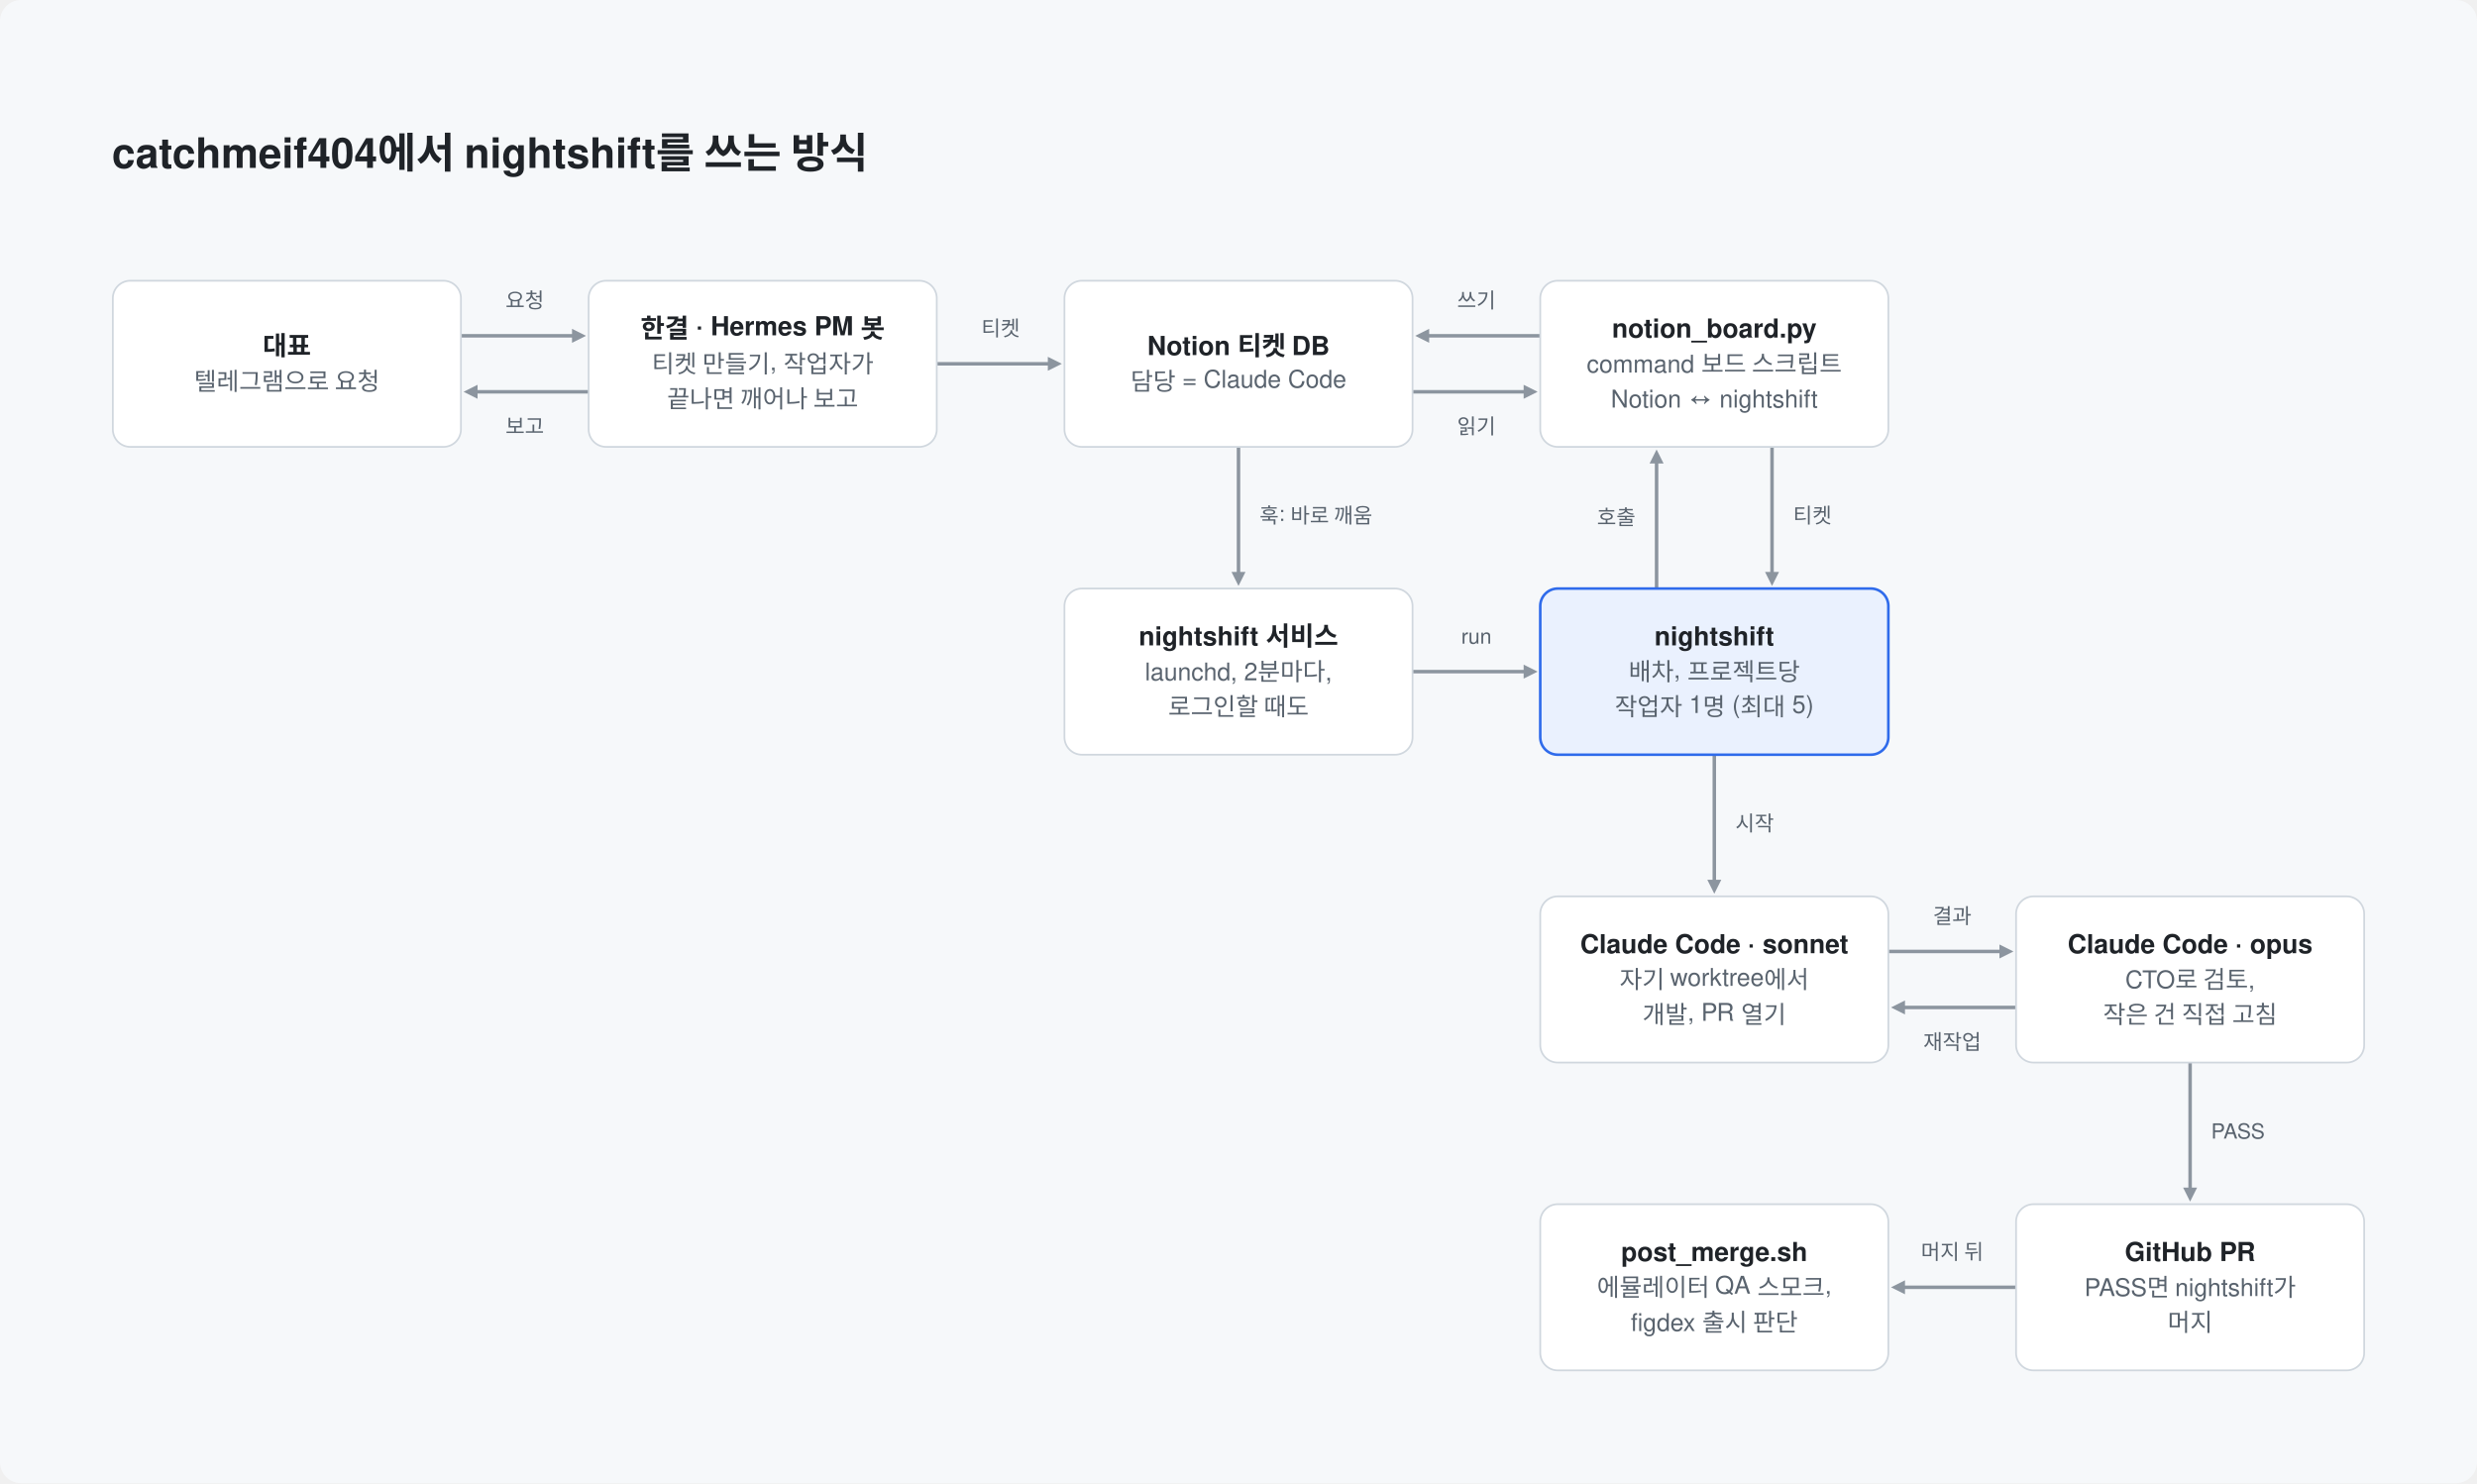
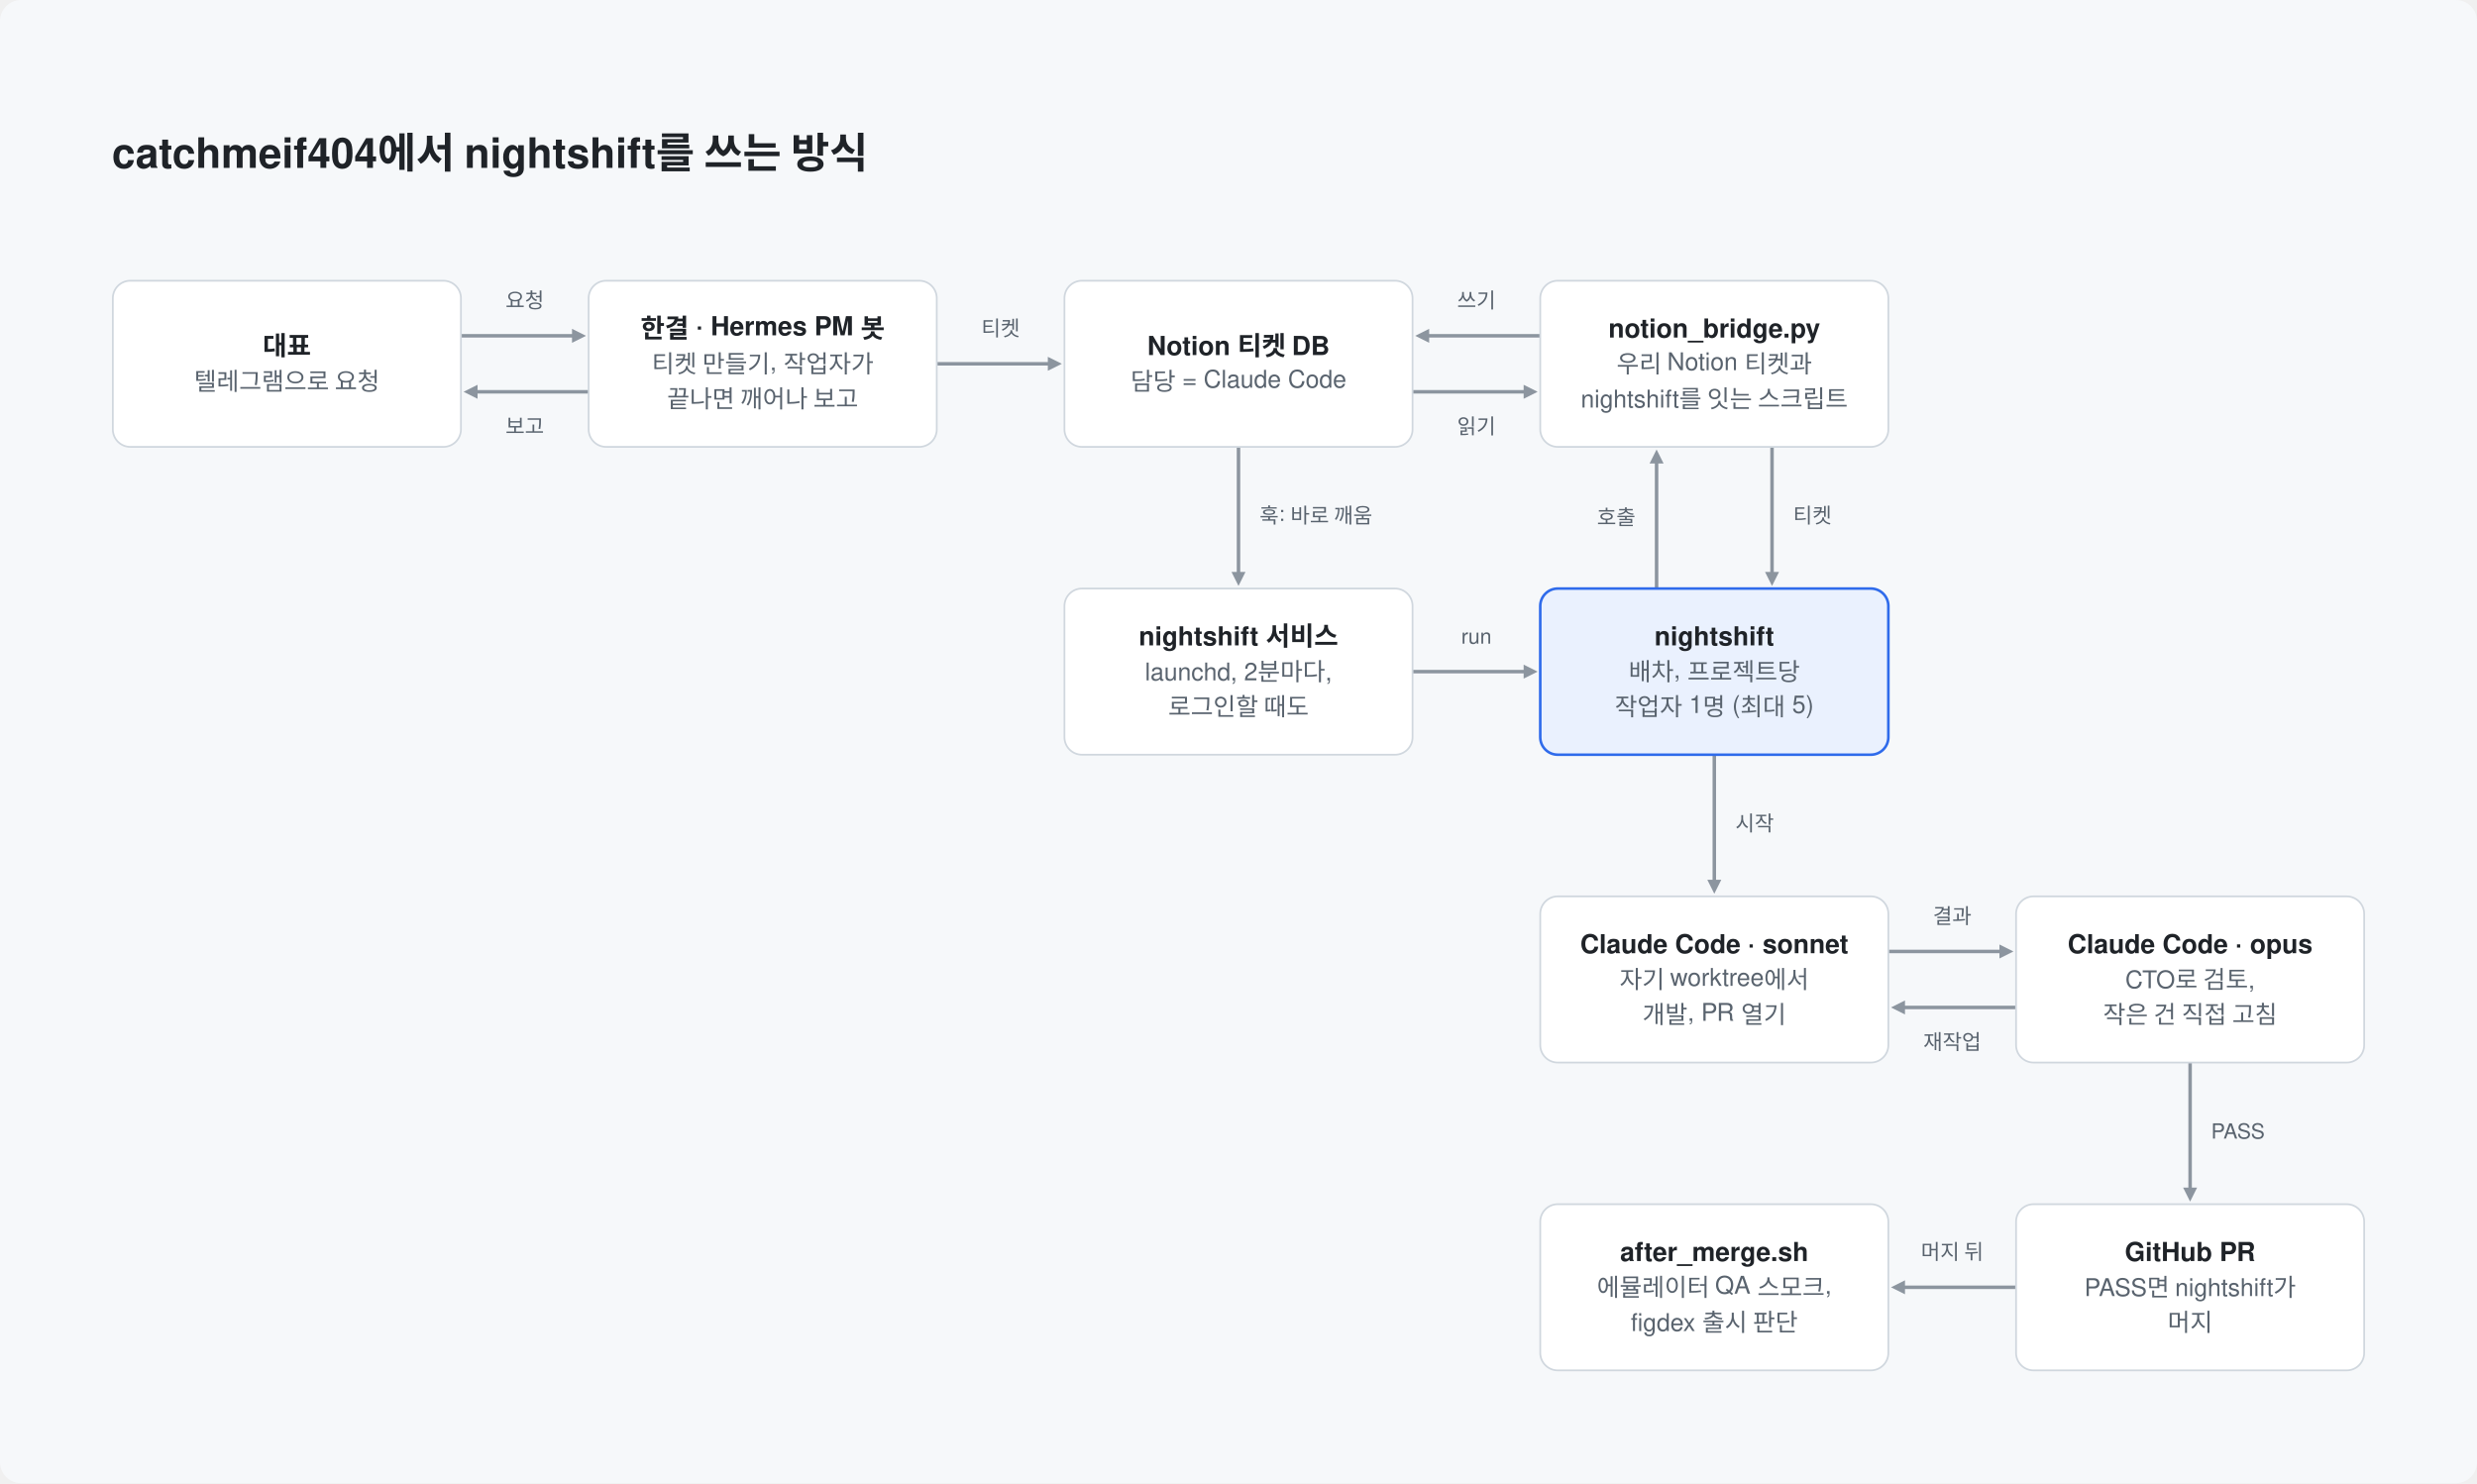
<svg xmlns="http://www.w3.org/2000/svg" width="1416" height="848" viewBox="0 0 1416 848" role="img" aria-label="catchmeif404에서 nightshift를 쓰는 방식">
  <style>
.bg{fill:#f6f8fa} .card{fill:#ffffff;stroke:#d0d7de} .accent{fill:#eaf1fe;stroke:#2f6beb;stroke-width:1.5} .dashed{fill:#ffffff;stroke:#8c959f;stroke-dasharray:6 5}
.t{font-family:-apple-system, BlinkMacSystemFont, 'Segoe UI', 'Apple SD Gothic Neo', 'Noto Sans KR', Helvetica, Arial, sans-serif;fill:#1f2328} .m{fill:#59636e} .ln{stroke:#8c959f;stroke-width:2;fill:none;stroke-linecap:round} .hd{fill:#8c959f} .lb{font-family:-apple-system, BlinkMacSystemFont, 'Segoe UI', 'Apple SD Gothic Neo', 'Noto Sans KR', Helvetica, Arial, sans-serif;font-size:12px;fill:#59636e}
@media (prefers-color-scheme: dark){.bg{fill:#0d1117} .card,.dashed{fill:#161b22;stroke:#3d444d} .accent{fill:#0f2a5c;stroke:#4c8dff} .t{fill:#e6edf3} .m,.lb{fill:#9198a1} .ln{stroke:#6e7681} .hd{fill:#6e7681}}
</style>
  <defs>
    <marker id="h" orient="auto" markerWidth="5" markerHeight="5" refX="2" refY="2" overflow="visible">
      <path class="hd" d="M0 0 L4 2 L0 4 Z" />
    </marker>
  </defs>
  <rect class="bg" x="0" y="0" width="1416" height="848" rx="12" />
  <text class="t" x="64" y="96" font-size="24" font-weight="600">catchmeif404에서 nightshift를 쓰는 방식</text>
  <path class="ln" d="M 264 192 L 331 192" marker-end="url(#h)" />
  <text class="lb" x="300" y="176" text-anchor="middle">요청</text>
  <path class="ln" d="M 336 224 L 269 224" marker-end="url(#h)" />
  <text class="lb" x="300" y="248" text-anchor="middle">보고</text>
  <path class="ln" d="M 536 208 L 603 208" marker-end="url(#h)" />
  <text class="lb" x="572" y="192" text-anchor="middle">티켓</text>
  <path class="ln" d="M 880 192 L 813 192" marker-end="url(#h)" />
  <text class="lb" x="844" y="176" text-anchor="middle">쓰기</text>
  <path class="ln" d="M 808 224 L 875 224" marker-end="url(#h)" />
  <text class="lb" x="844" y="248" text-anchor="middle">읽기</text>
  <path class="ln" d="M 708 256 L 708 331" marker-end="url(#h)" />
  <text class="lb" x="720" y="299" text-anchor="start">훅: 바로 깨움</text>
  <path class="ln" d="M 808 384 L 875 384" marker-end="url(#h)" />
  <text class="lb" x="844" y="368" text-anchor="middle">run</text>
  <path class="ln" d="M 947 336 L 947 261" marker-end="url(#h)" />
  <text class="lb" x="935" y="300" text-anchor="end">호출</text>
  <path class="ln" d="M 1013 256 L 1013 331" marker-end="url(#h)" />
  <text class="lb" x="1025" y="299" text-anchor="start">티켓</text>
  <path class="ln" d="M 980 432 L 980 507" marker-end="url(#h)" />
  <text class="lb" x="992" y="475" text-anchor="start">시작</text>
  <path class="ln" d="M 1080 544 L 1147 544" marker-end="url(#h)" />
  <text class="lb" x="1116" y="528" text-anchor="middle">결과</text>
  <path class="ln" d="M 1152 576 L 1085 576" marker-end="url(#h)" />
  <text class="lb" x="1116" y="600" text-anchor="middle">재작업</text>
  <path class="ln" d="M 1252 608 L 1252 683" marker-end="url(#h)" />
  <text class="lb" x="1264" y="651" text-anchor="start">PASS</text>
  <path class="ln" d="M 1152 736 L 1085 736" marker-end="url(#h)" />
  <text class="lb" x="1116" y="720" text-anchor="middle">머지 뒤</text>
  <rect class="card" x="64.5" y="160.5" width="199" height="95" rx="10" />
  <text class="t" x="164" y="203" font-size="15" text-anchor="middle" font-weight="600">대표</text>
  <text class="t m" x="164" y="223" font-size="14" text-anchor="middle">텔레그램으로 요청</text>
  <rect class="card" x="336.5" y="160.5" width="199" height="95" rx="10" />
  <text class="t" x="436" y="193" font-size="15" text-anchor="middle" font-weight="600">한결 · Hermes PM 봇</text>
  <text class="t m" x="436" y="213" font-size="14" text-anchor="middle">티켓 만들기, 작업자가</text>
  <text class="t m" x="436" y="233" font-size="14" text-anchor="middle">끝나면 깨어나 보고</text>
  <rect class="card" x="608.5" y="160.5" width="199" height="95" rx="10" />
  <text class="t" x="708" y="203" font-size="15" text-anchor="middle" font-weight="600">Notion 티켓 DB</text>
  <text class="t m" x="708" y="223" font-size="14" text-anchor="middle">담당 = Claude Code</text>
  <rect class="card" x="880.5" y="160.5" width="199" height="95" rx="10" />
-   <text class="t" x="980" y="193" font-size="15" text-anchor="middle" font-weight="600">notion_board.py</text>
-   <text class="t m" x="980" y="213" font-size="14" text-anchor="middle">command 보드 스크립트</text>
-   <text class="t m" x="980" y="233" font-size="14" text-anchor="middle">Notion ↔ nightshift</text>
+   <text class="t" x="980" y="193" font-size="15" text-anchor="middle" font-weight="600">notion_bridge.py</text>
+   <text class="t m" x="980" y="213" font-size="14" text-anchor="middle">우리 Notion 티켓과</text>
+   <text class="t m" x="980" y="233" font-size="14" text-anchor="middle">nightshift를 잇는 스크립트</text>
  <rect class="card" x="608.5" y="336.5" width="199" height="95" rx="10" />
  <text class="t" x="708" y="369" font-size="15" text-anchor="middle" font-weight="600">nightshift 서비스</text>
  <text class="t m" x="708" y="389" font-size="14" text-anchor="middle">launchd, 2분마다,</text>
  <text class="t m" x="708" y="409" font-size="14" text-anchor="middle">로그인할 때도</text>
  <rect class="accent" x="880.5" y="336.5" width="199" height="95" rx="10" />
  <text class="t" x="980" y="369" font-size="15" text-anchor="middle" font-weight="600">nightshift</text>
  <text class="t m" x="980" y="389" font-size="14" text-anchor="middle">배차, 프로젝트당</text>
  <text class="t m" x="980" y="409" font-size="14" text-anchor="middle">작업자 1명 (최대 5)</text>
  <rect class="card" x="880.5" y="512.5" width="199" height="95" rx="10" />
  <text class="t" x="980" y="545" font-size="15" text-anchor="middle" font-weight="600">Claude Code · sonnet</text>
  <text class="t m" x="980" y="565" font-size="14" text-anchor="middle">자기 worktree에서</text>
  <text class="t m" x="980" y="585" font-size="14" text-anchor="middle">개발, PR 열기</text>
  <rect class="card" x="1152.5" y="512.5" width="199" height="95" rx="10" />
  <text class="t" x="1252" y="545" font-size="15" text-anchor="middle" font-weight="600">Claude Code · opus</text>
  <text class="t m" x="1252" y="565" font-size="14" text-anchor="middle">CTO로 검토,</text>
  <text class="t m" x="1252" y="585" font-size="14" text-anchor="middle">작은 건 직접 고침</text>
  <rect class="card" x="1152.5" y="688.5" width="199" height="95" rx="10" />
  <text class="t" x="1252" y="721" font-size="15" text-anchor="middle" font-weight="600">GitHub PR</text>
  <text class="t m" x="1252" y="741" font-size="14" text-anchor="middle">PASS면 nightshift가</text>
  <text class="t m" x="1252" y="761" font-size="14" text-anchor="middle">머지</text>
  <rect class="card" x="880.5" y="688.5" width="199" height="95" rx="10" />
-   <text class="t" x="980" y="721" font-size="15" text-anchor="middle" font-weight="600">post_merge.sh</text>
+   <text class="t" x="980" y="721" font-size="15" text-anchor="middle" font-weight="600">after_merge.sh</text>
  <text class="t m" x="980" y="741" font-size="14" text-anchor="middle">에뮬레이터 QA 스모크,</text>
  <text class="t m" x="980" y="761" font-size="14" text-anchor="middle">figdex 출시 판단</text>
</svg>
